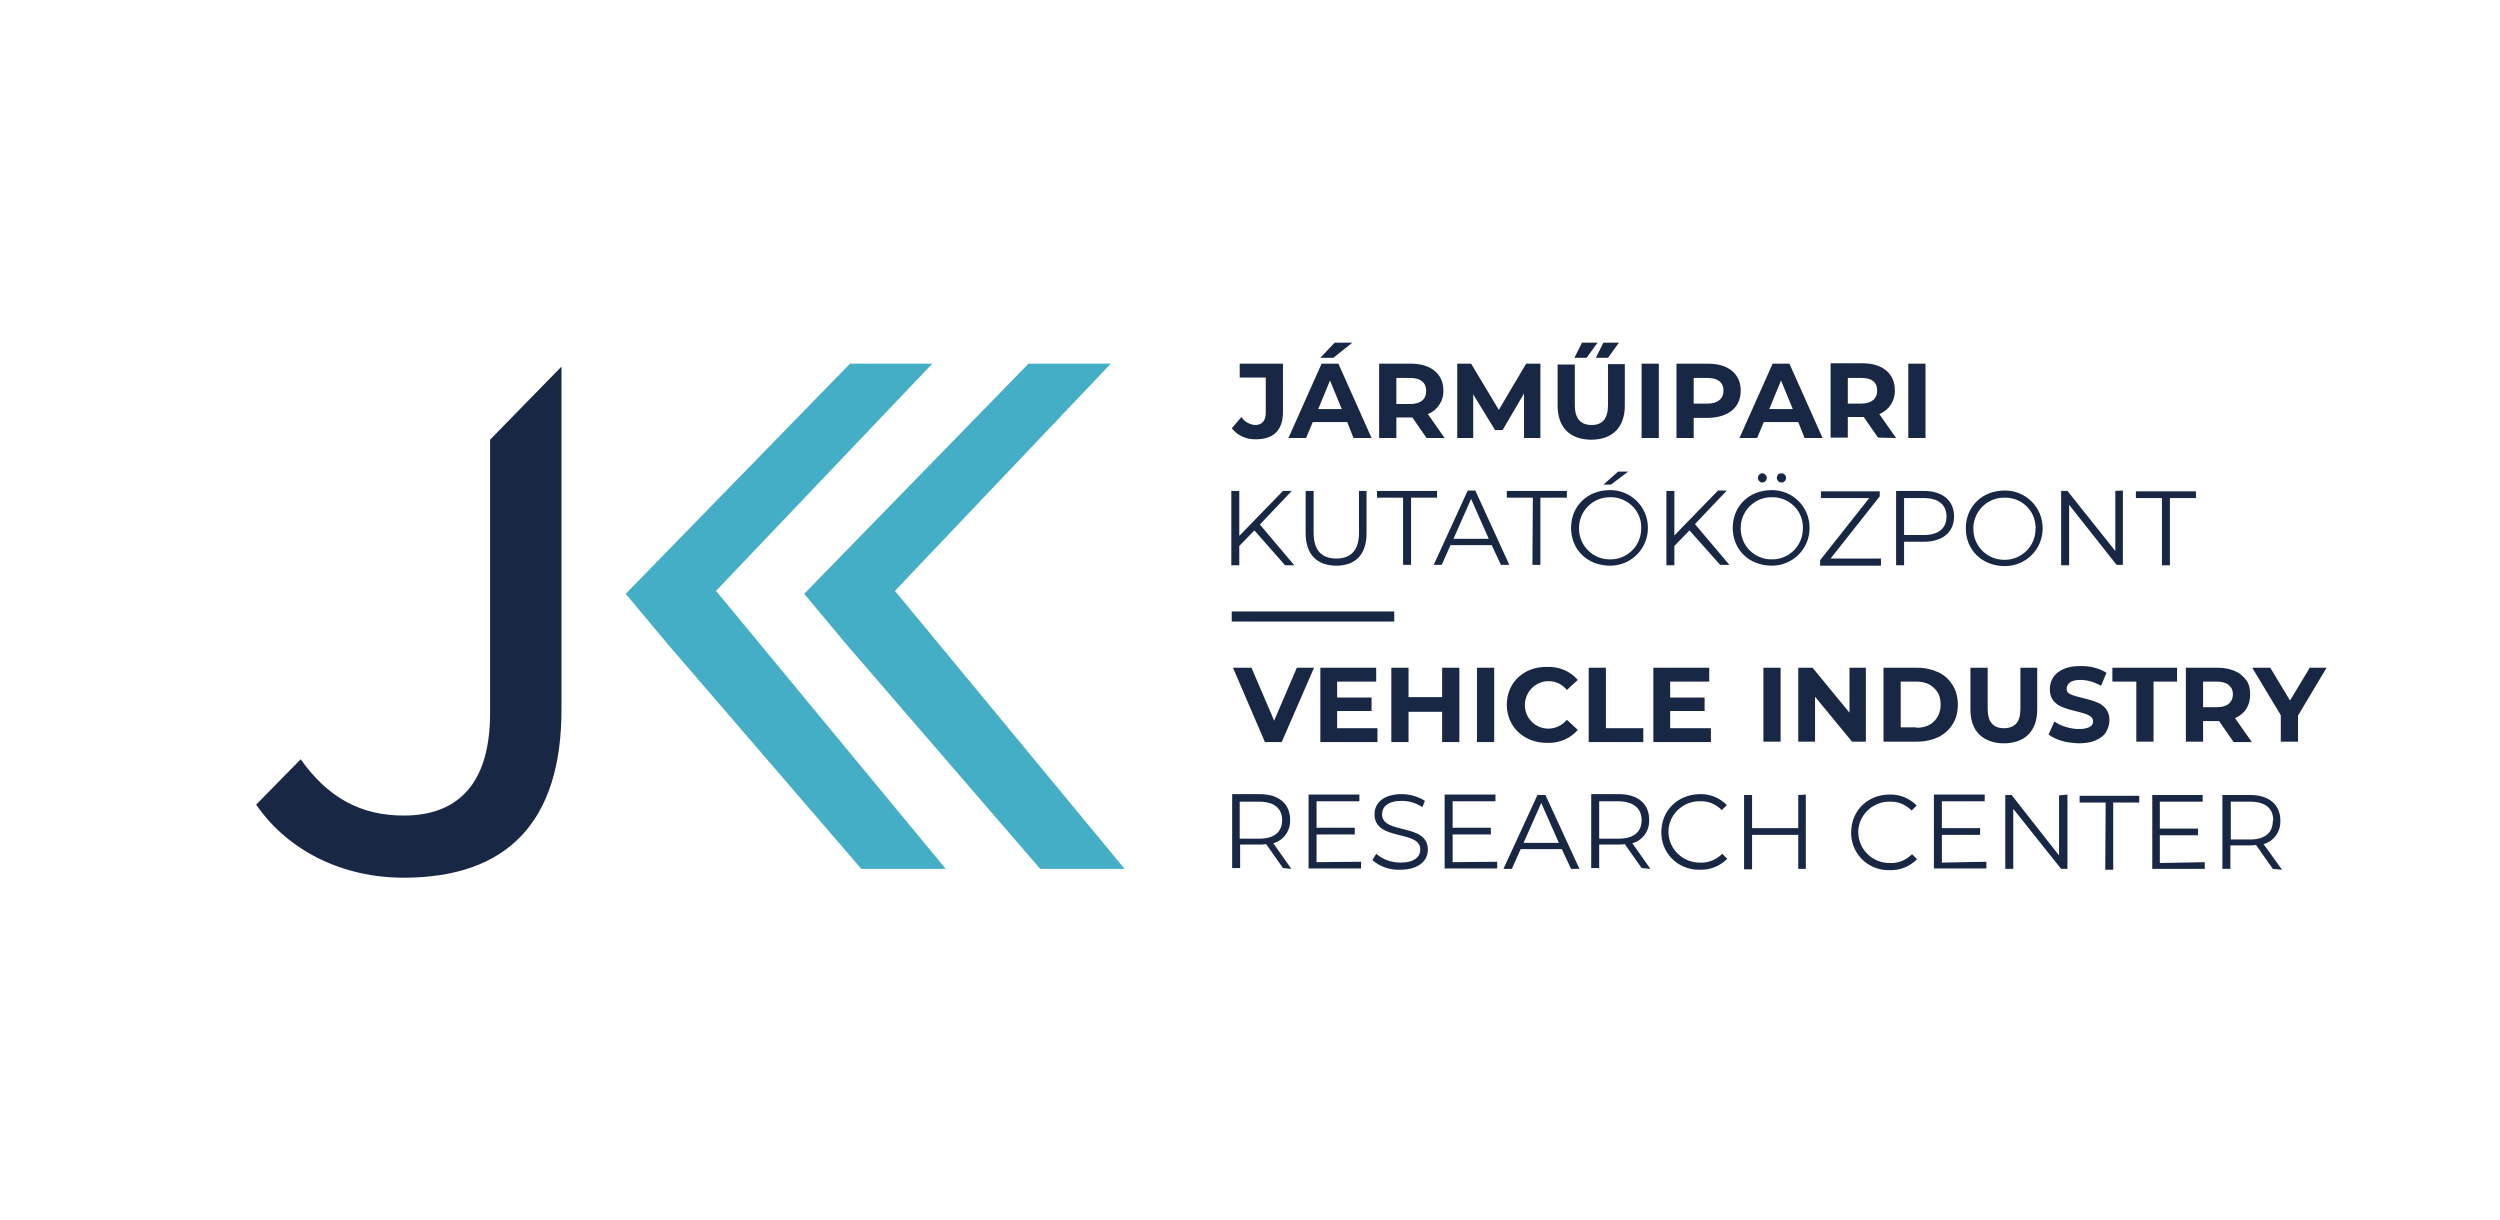
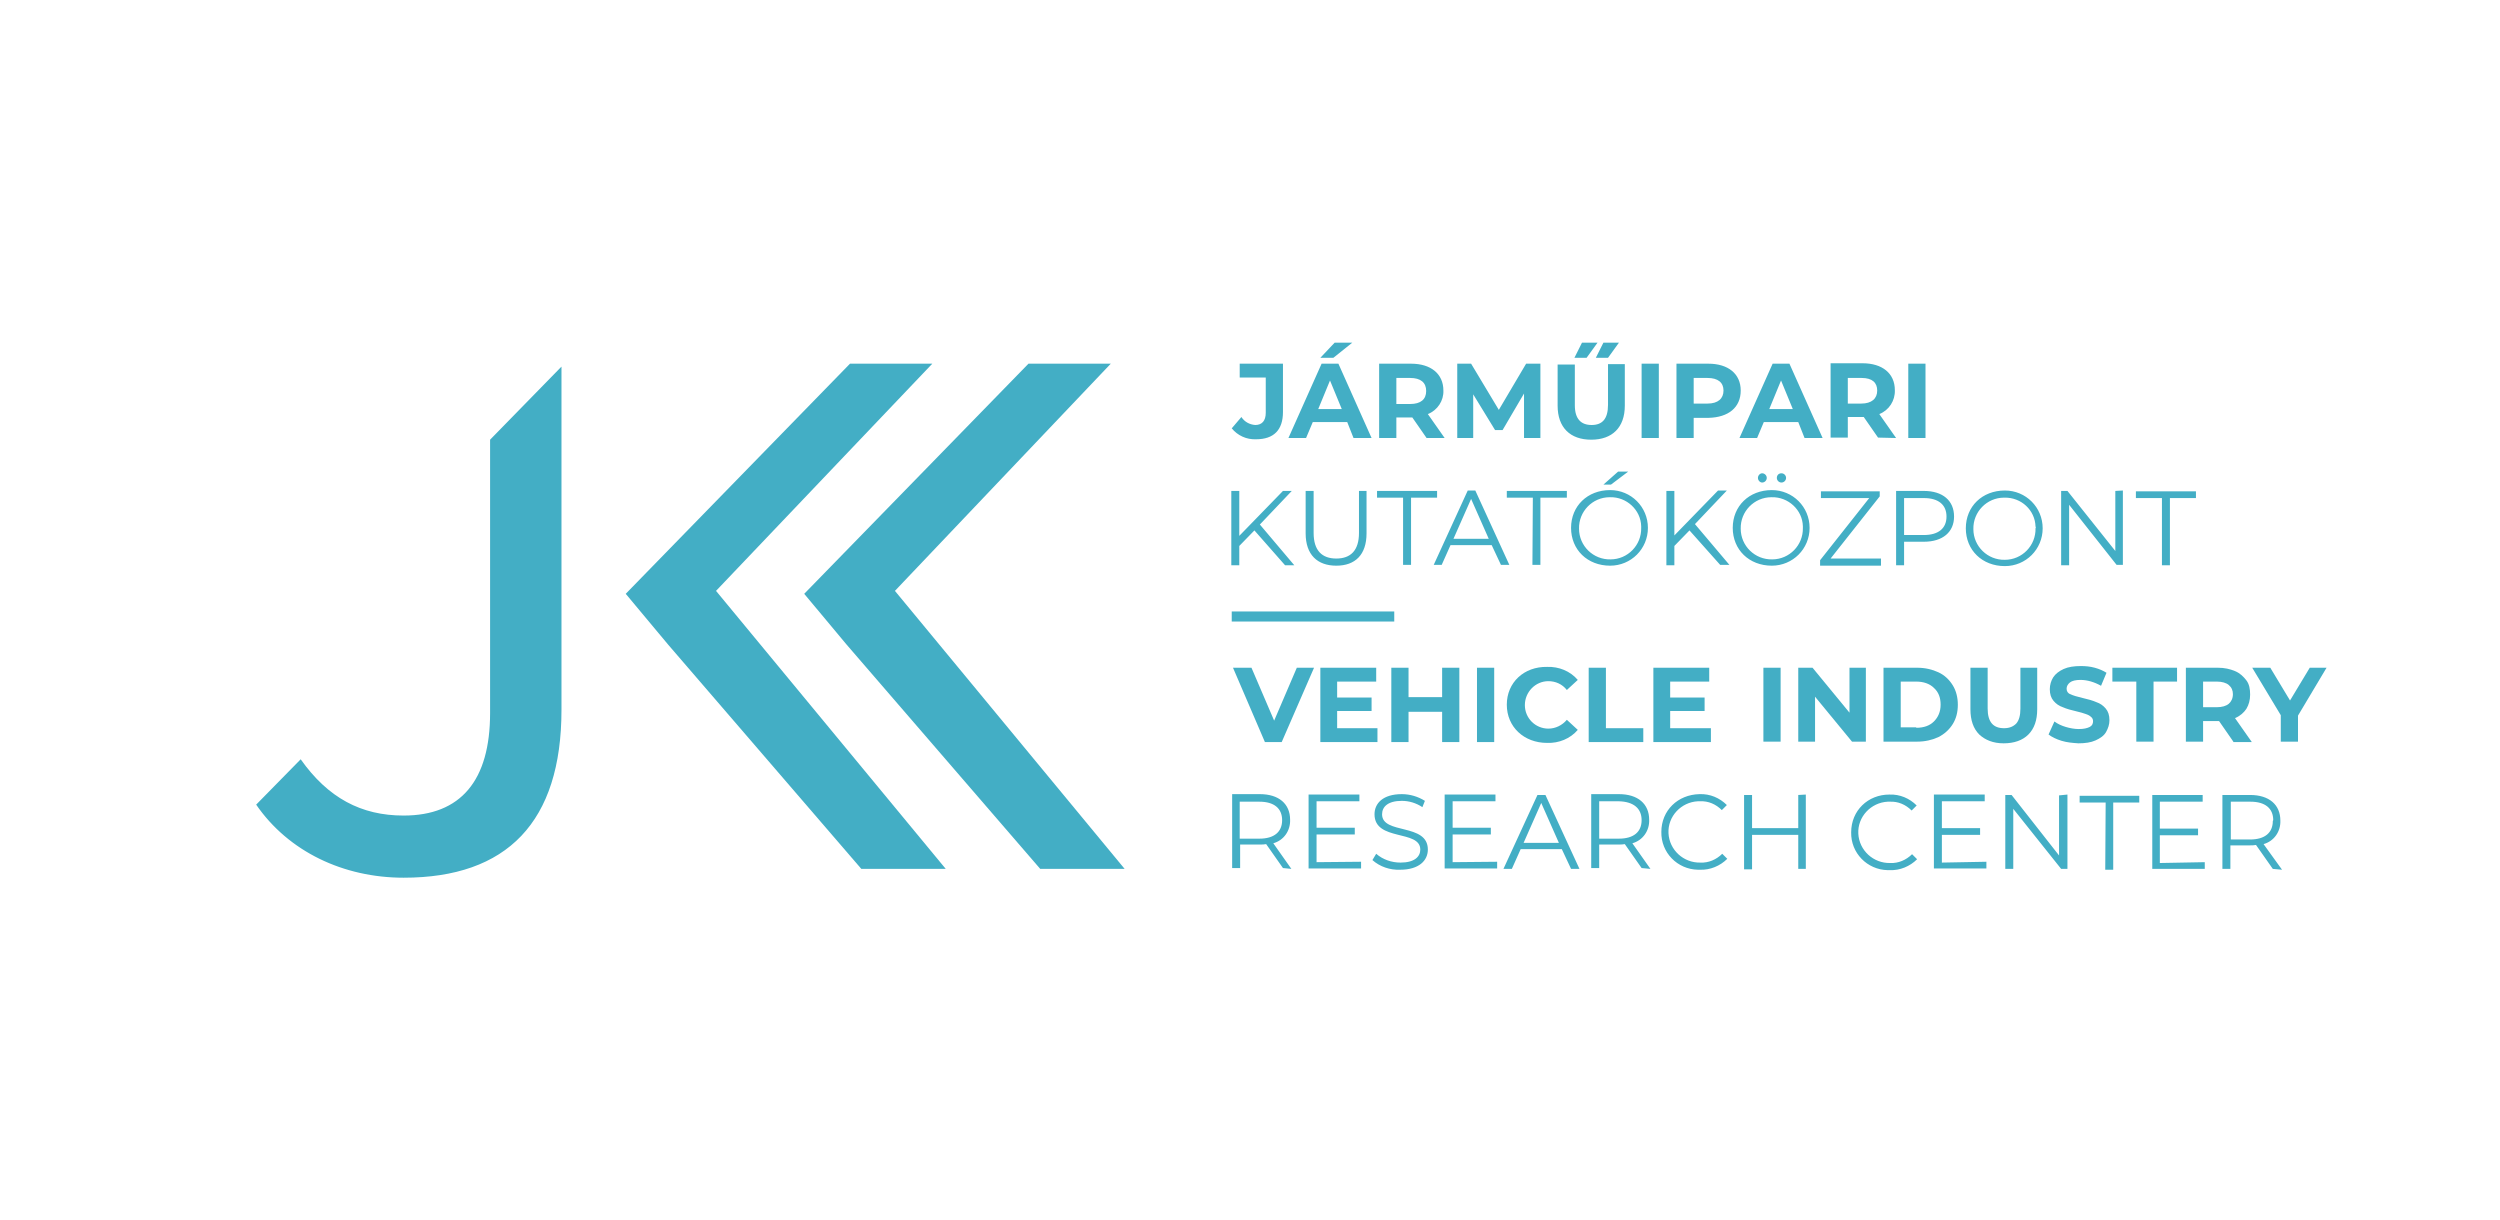
<svg xmlns="http://www.w3.org/2000/svg" version="1.1" id="Layer_1" x="0px" y="0px" viewBox="0 0 595.3 290.5" style="enable-background:new 0 0 595.3 290.5;" xml:space="preserve">
  <style type="text/css">
- 	.st0{fill:#182744;}
+ 	.st0{fill:#43AEC5;}
	.st1{fill:#43AEC5;}
</style>
  <path class="st0" d="M293.3,145.6H332v2.4h-38.7V145.6z M293.3,102c1.4,1.7,3.5,2.7,5.8,2.6c4.2,0,6.4-2.2,6.4-6.5V86.6h-10.3v3.3  h6.2v8.4c0,1.9-0.9,2.9-2.5,2.9c-1.4-0.1-2.6-0.8-3.3-1.9L293.3,102 M322.3,104.3h4.3l-7.9-17.7h-4l-7.9,17.7h4.2l1.6-3.8h8.2  L322.3,104.3z M313.9,97.4l2.8-6.8l2.8,6.8H313.9z M322,81.6h-4.2l-3.4,3.6h3.1L322,81.6z M344,104.3l-4-5.7  c2.3-0.9,3.8-3.2,3.7-5.6c0-4-3-6.4-7.7-6.4h-7.6v17.7h4.1v-4.9h3.8l3.4,4.9L344,104.3z M335.8,90c2.5,0,3.8,1.1,3.8,3.1  s-1.3,3.1-3.8,3.1h-3.3V90H335.8 M366.8,104.3l0-17.7h-3.4l-6.5,11l-6.6-11H347v17.7h3.8V93.9l5.2,8.5h1.8l5.1-8.7v10.6L366.8,104.3  z M370.9,96.6c0,5.2,3,8.1,8,8.1s8-2.9,8-8.1v-9.9h-4v9.7c0,3.4-1.4,4.8-3.9,4.8s-4-1.4-4-4.7v-9.7h-4.1L370.9,96.6 M374.9,85.2h2.9  l2.6-3.6h-3.7L374.9,85.2z M380,85.2h2.9l2.6-3.6h-3.7L380,85.2z M390.9,104.3h4.1V86.6h-4.1V104.3z M414.5,93c0-4-3-6.4-7.7-6.4  h-7.6v17.7h4.1v-4.8h3.5C411.6,99.4,414.5,97,414.5,93 M410.4,93c0,1.9-1.3,3.1-3.8,3.1h-3.3V90h3.3C409.1,90,410.4,91.1,410.4,93   M429.7,104.3h4.3l-7.9-17.7h-4l-7.9,17.7h4.2l1.6-3.8h8.2L429.7,104.3z M421.3,97.4l2.8-6.8l2.8,6.8H421.3z M451.5,104.3l-4-5.7  c2.3-0.9,3.8-3.2,3.7-5.7c0-4-3-6.4-7.7-6.4h-7.6v17.7h4.1v-4.9h3.8l3.4,4.9L451.5,104.3z M443.3,90c2.5,0,3.7,1.1,3.7,3  s-1.3,3.1-3.8,3.1H440V90H443.3 M454.4,104.3h4.1V86.6h-4.1V104.3z M306,134.6h2.2l-8.2-9.7l7.6-8h-2.1l-10.4,10.7v-10.7h-1.9v17.7  h1.9v-4.6l3.6-3.7L306,134.6z M310.9,127c0,5.1,2.8,7.7,7.3,7.7s7.2-2.6,7.2-7.7v-10.1h-1.8v10c0,4.2-2,6.1-5.4,6.1  s-5.4-1.9-5.4-6.1v-10h-1.9L310.9,127 M334.1,134.5h1.9v-16h6.2v-1.6h-14.3v1.6h6.2L334.1,134.5z M357.4,134.5h2l-8.1-17.7h-1.8  l-8.1,17.7h1.9l2.1-4.7h9.8L357.4,134.5z M346.1,128.3l4.2-9.5l4.2,9.5H346.1z M364.9,134.5h1.9v-16h6.3v-1.6h-14.3v1.6h6.2  L364.9,134.5z M374.1,125.7c0,5.2,3.9,9,9.3,9c5,0,9-4,9-9c0-5-4-9-9-9C378,116.7,374.1,120.5,374.1,125.7 M390.8,125.7  c0.1,4.1-3.2,7.5-7.3,7.5c-4.1,0.1-7.5-3.2-7.5-7.3c-0.1-4.1,3.2-7.5,7.3-7.5c0,0,0.1,0,0.1,0c3.9-0.1,7.3,3,7.4,6.9  C390.8,125.4,390.8,125.6,390.8,125.7 M381.8,115.4h1.8l4.1-3.1h-2.4L381.8,115.4z M409.6,134.5h2.2l-8.2-9.7l7.6-8h-2.1l-10.4,10.7  v-10.6h-1.9v17.7h1.9v-4.6l3.6-3.7L409.6,134.5z M412.6,125.7c0,5.2,3.9,9,9.3,9c5,0,9-4,9-9c0-5-4-9-9-9  C416.5,116.7,412.6,120.5,412.6,125.7 M429.3,125.7c0.1,4.1-3.2,7.5-7.3,7.5c-4.1,0.1-7.5-3.2-7.5-7.3c-0.1-4.1,3.2-7.5,7.3-7.5  c0,0,0.1,0,0.1,0c3.9-0.1,7.3,3,7.4,6.9C429.3,125.4,429.3,125.6,429.3,125.7 M418.6,113.8c0,0.6,0.5,1.1,1,1.1c0,0,0,0,0,0  c0.6,0,1.1-0.5,1.1-1.1c0,0,0,0,0,0c0-0.6-0.5-1.1-1.1-1.1C419.1,112.7,418.6,113.2,418.6,113.8  C418.6,113.8,418.6,113.8,418.6,113.8 M423.1,113.8c0,0.6,0.5,1.1,1.1,1.1c0.6,0,1.1-0.5,1.1-1.1s-0.5-1.1-1.1-1.1c0,0,0,0,0,0  C423.5,112.7,423.1,113.2,423.1,113.8 M435.9,133l11.7-14.8V117h-14v1.6h11.5l-11.7,14.8v1.3h14.5V133H435.9z M465.3,123  c0-3.8-2.7-6.1-7.2-6.1h-6.6v17.7h1.9V129h4.7C462.6,129,465.3,126.7,465.3,123 M463.5,123c0,2.8-1.9,4.4-5.4,4.4h-4.7v-8.8h4.7  C461.6,118.6,463.5,120.2,463.5,123 M468.1,125.8c0,5.2,3.9,9,9.3,9c5,0,9-4,9-9c0-5-4-9-9-9l0,0C472,116.8,468.1,120.6,468.1,125.8   M484.7,125.8c0.1,4.1-3.2,7.5-7.3,7.5c-4.1,0.1-7.5-3.2-7.5-7.3c-0.1-4.1,3.2-7.5,7.3-7.5c0,0,0.1,0,0.1,0c4-0.1,7.3,3,7.4,6.9  C484.8,125.5,484.8,125.6,484.7,125.8 M503.7,116.9v14.3l-11.4-14.3h-1.5v17.7h1.9v-14.4l11.3,14.3h1.5v-17.7L503.7,116.9z   M514.8,134.6h1.9v-16h6.2V117h-14.3v1.6h6.2V134.6z M308.8,159l-5.4,12.6L298,159h-4.4l7.6,17.7h4l7.7-17.7H308.8z M318.4,173.4  v-4.1h8.2v-3.2h-8.2v-3.8h9.3V159h-13.3v17.7H328v-3.3H318.4z M343.4,159v7h-8v-7h-4.1v17.7h4.1v-7.2h8v7.2h4.1V159H343.4z   M351.7,176.7h4.1V159h-4.1V176.7z M358.8,167.8c0,5.3,4.1,9.1,9.6,9.1c2.8,0.1,5.5-1,7.3-3.1l-2.6-2.4c-1.1,1.3-2.7,2.1-4.4,2.1  c-3.1,0-5.6-2.5-5.6-5.6c0-3.1,2.5-5.7,5.6-5.7c1.7,0,3.3,0.7,4.4,2.1l2.6-2.4c-1.8-2.1-4.5-3.2-7.3-3.1  C362.9,158.7,358.8,162.5,358.8,167.8 M378.4,176.7h12.9v-3.3h-8.9V159h-4.1V176.7z M397.7,173.4v-4.1h8.2v-3.2h-8.2v-3.8h9.3V159  h-13.3v17.7h13.7v-3.3L397.7,173.4z M307.5,206.9l-4.3-6.1c2.5-0.7,4.1-3,4-5.6c0-3.8-2.7-6.1-7.2-6.1h-6.6v17.6h1.9v-5.6h4.8  c0.5,0,0.9,0,1.4-0.1l4,5.7L307.5,206.9z M305.3,195.3c0,2.8-1.9,4.4-5.4,4.4h-4.7v-8.8h4.7C303.4,190.9,305.3,192.5,305.3,195.3   M313.5,205.3v-6.6h9.1v-1.6h-9.1v-6.3h10.2v-1.6h-12.1v17.6h12.5v-1.6L313.5,205.3z M326.8,204.8c1.8,1.6,4.2,2.4,6.6,2.3  c4.5,0,6.6-2.2,6.6-4.8c0-6.4-10.9-3.5-10.9-8.4c0-1.8,1.4-3.2,4.7-3.2c1.7,0,3.4,0.5,4.9,1.5l0.6-1.5c-1.6-1-3.5-1.6-5.5-1.6  c-4.5,0-6.5,2.2-6.5,4.8c0,6.5,10.9,3.6,10.9,8.4c0,1.7-1.4,3.1-4.7,3.1c-2.1,0-4.2-0.7-5.8-2.1L326.8,204.8 M345.9,205.3v-6.6h9.1  v-1.6h-9.1v-6.3h10.2v-1.6H344v17.6h12.5v-1.6L345.9,205.3z M374.1,206.9h2l-8.1-17.6h-1.9l-8.1,17.6h2l2.1-4.7h9.8L374.1,206.9z   M362.8,200.7l4.2-9.5l4.2,9.5H362.8z M393,206.9l-4.3-6.1c2.5-0.7,4.1-3,4-5.6c0-3.8-2.7-6.1-7.2-6.1h-6.6v17.6h1.9v-5.6h4.7  c0.5,0,0.9,0,1.4-0.1l4,5.7L393,206.9z M390.9,195.3c0,2.8-1.9,4.4-5.4,4.4h-4.7v-8.9h4.7C389,190.9,390.9,192.5,390.9,195.3   M395.6,198.1c-0.1,4.9,3.8,8.9,8.7,9c0.2,0,0.3,0,0.5,0c2.4,0.1,4.8-0.9,6.5-2.6l-1.2-1.2c-1.4,1.4-3.3,2.2-5.2,2.1  c-4,0.1-7.4-3-7.6-7s3-7.4,7-7.6c0.2,0,0.4,0,0.5,0c2-0.1,3.8,0.7,5.2,2.1l1.2-1.2c-1.7-1.7-4-2.7-6.5-2.6  C399.5,189.2,395.6,193,395.6,198.1 M428.2,189.3v7.9h-11v-7.9h-1.9V207h1.9v-8.2h11v8.1h1.8v-17.7L428.2,189.3z M440.8,198.2  c-0.1,4.9,3.8,8.9,8.7,9c0.2,0,0.3,0,0.5,0c2.4,0.1,4.8-0.9,6.5-2.6l-1.2-1.2c-1.4,1.4-3.3,2.2-5.2,2.1c-4,0.1-7.4-3-7.6-7  s3-7.4,7-7.6c0.2,0,0.4,0,0.5,0c2-0.1,3.8,0.7,5.2,2.1l1.2-1.2c-1.7-1.7-4-2.7-6.5-2.6C444.8,189.2,440.8,193,440.8,198.2   M462.4,205.4v-6.6h9.1v-1.6h-9.1v-6.4h10.2v-1.6h-12.1v17.6h12.5v-1.6L462.4,205.4z M490.3,189.4v14.3L479,189.3h-1.5v17.6h1.9  v-14.3l11.4,14.3h1.5v-17.7L490.3,189.4z M501.3,207.1h1.9v-16h6.2v-1.6h-14.2v1.6h6.2L501.3,207.1z M514.3,205.5v-6.6h9.1v-1.6  h-9.1v-6.4h10.2v-1.6h-12v17.6h12.5v-1.6L514.3,205.5z M543.4,207.1L539,201c2.5-0.7,4.1-3,4-5.6c0-3.8-2.7-6.1-7.2-6.1h-6.6v17.6  h1.9v-5.6h4.7c0.5,0,0.9,0,1.4-0.1l4,5.7L543.4,207.1z M541.2,195.5c0,2.8-1.9,4.4-5.4,4.4h-4.6v-9h4.7c3.5,0,5.4,1.6,5.4,4.4   M61,191.6c7.7,11.2,20.8,17.4,35.1,17.4c24.6,0,37.6-13.2,37.6-40V87.3l-17,17.4v65.1c0,16.1-7,24.4-20.6,24.4  c-10.1,0-18-4.2-24.5-13.4L61,191.6" />
  <path class="st1" d="M201.6,153.5l-10.1-12.1l53.4-54.8h19.6l-51.4,54.1l54.7,66.2h-20.1L201.6,153.5z M205.1,206.9h20.1l-54.7-66.2  L222,86.6h-19.6L149,141.4l10.1,12.1L205.1,206.9z" />
  <g>
    <path class="st0" d="M419.9,159h4.1v17.6h-4.1V159z" />
    <path class="st0" d="M444.3,159v17.6H441l-8.8-10.7v10.7h-4V159h3.4l8.8,10.7V159H444.3z" />
    <path class="st0" d="M448.5,159h8c1.9,0,3.6,0.4,5.1,1.1c1.5,0.7,2.6,1.8,3.4,3.1c0.8,1.3,1.2,2.9,1.2,4.6c0,1.8-0.4,3.3-1.2,4.6   c-0.8,1.3-2,2.4-3.4,3.1c-1.5,0.7-3.2,1.1-5.1,1.1h-8V159z M456.3,173.3c1.8,0,3.2-0.5,4.2-1.5c1-1,1.6-2.3,1.6-4s-0.5-3-1.6-4   c-1-1-2.5-1.5-4.2-1.5h-3.7v10.9H456.3z" />
    <path class="st0" d="M471.3,174.9c-1.4-1.4-2.1-3.4-2.1-6V159h4.1v9.7c0,3.2,1.3,4.7,3.9,4.7c1.3,0,2.2-0.4,2.9-1.1   c0.7-0.8,1-2,1-3.6V159h4v9.9c0,2.6-0.7,4.6-2.1,6c-1.4,1.4-3.4,2.1-5.9,2.1S472.7,176.2,471.3,174.9z" />
    <path class="st0" d="M490.9,176.4c-1.3-0.4-2.3-0.9-3.1-1.5l1.4-3.1c0.8,0.6,1.7,1,2.7,1.3c1,0.3,2.1,0.5,3.1,0.5   c1.2,0,2-0.2,2.6-0.5c0.6-0.3,0.8-0.8,0.8-1.4c0-0.4-0.2-0.8-0.5-1c-0.3-0.3-0.7-0.5-1.3-0.7s-1.2-0.4-2.1-0.6   c-1.3-0.3-2.4-0.6-3.3-1c-0.9-0.3-1.6-0.8-2.2-1.5c-0.6-0.7-0.9-1.6-0.9-2.8c0-1,0.3-2,0.8-2.8s1.4-1.5,2.5-2   c1.1-0.5,2.5-0.7,4.1-0.7c1.1,0,2.2,0.1,3.3,0.4s2,0.7,2.8,1.2l-1.3,3.1c-1.6-0.9-3.3-1.4-4.9-1.4c-1.1,0-2,0.2-2.5,0.6   c-0.5,0.4-0.8,0.9-0.8,1.5s0.3,1.1,0.9,1.3c0.6,0.3,1.6,0.6,2.9,0.9c1.3,0.3,2.4,0.6,3.3,1c0.9,0.3,1.6,0.8,2.2,1.5   c0.6,0.7,0.9,1.6,0.9,2.8c0,1-0.3,1.9-0.8,2.8s-1.4,1.5-2.5,2c-1.1,0.5-2.5,0.7-4.1,0.7C493.5,176.9,492.2,176.8,490.9,176.4z" />
    <path class="st0" d="M508.6,162.3H503V159h15.4v3.3h-5.6v14.3h-4.1V162.3z" />
    <path class="st0" d="M531.8,176.6l-3.4-4.9h-0.2h-3.6v4.9h-4.1V159h7.6c1.6,0,2.9,0.3,4.1,0.8c1.2,0.5,2,1.3,2.7,2.2   s0.9,2.1,0.9,3.4s-0.3,2.4-0.9,3.4c-0.6,0.9-1.5,1.7-2.7,2.2l4,5.7H531.8z M530.7,163.1c-0.6-0.5-1.6-0.8-2.8-0.8h-3.3v6.1h3.3   c1.2,0,2.2-0.3,2.8-0.8s1-1.3,1-2.3C531.7,164.4,531.4,163.7,530.7,163.1z" />
    <path class="st0" d="M547.2,170.4v6.2h-4.1v-6.3l-6.8-11.3h4.3l4.7,7.8l4.7-7.8h4L547.2,170.4z" />
  </g>
</svg>
